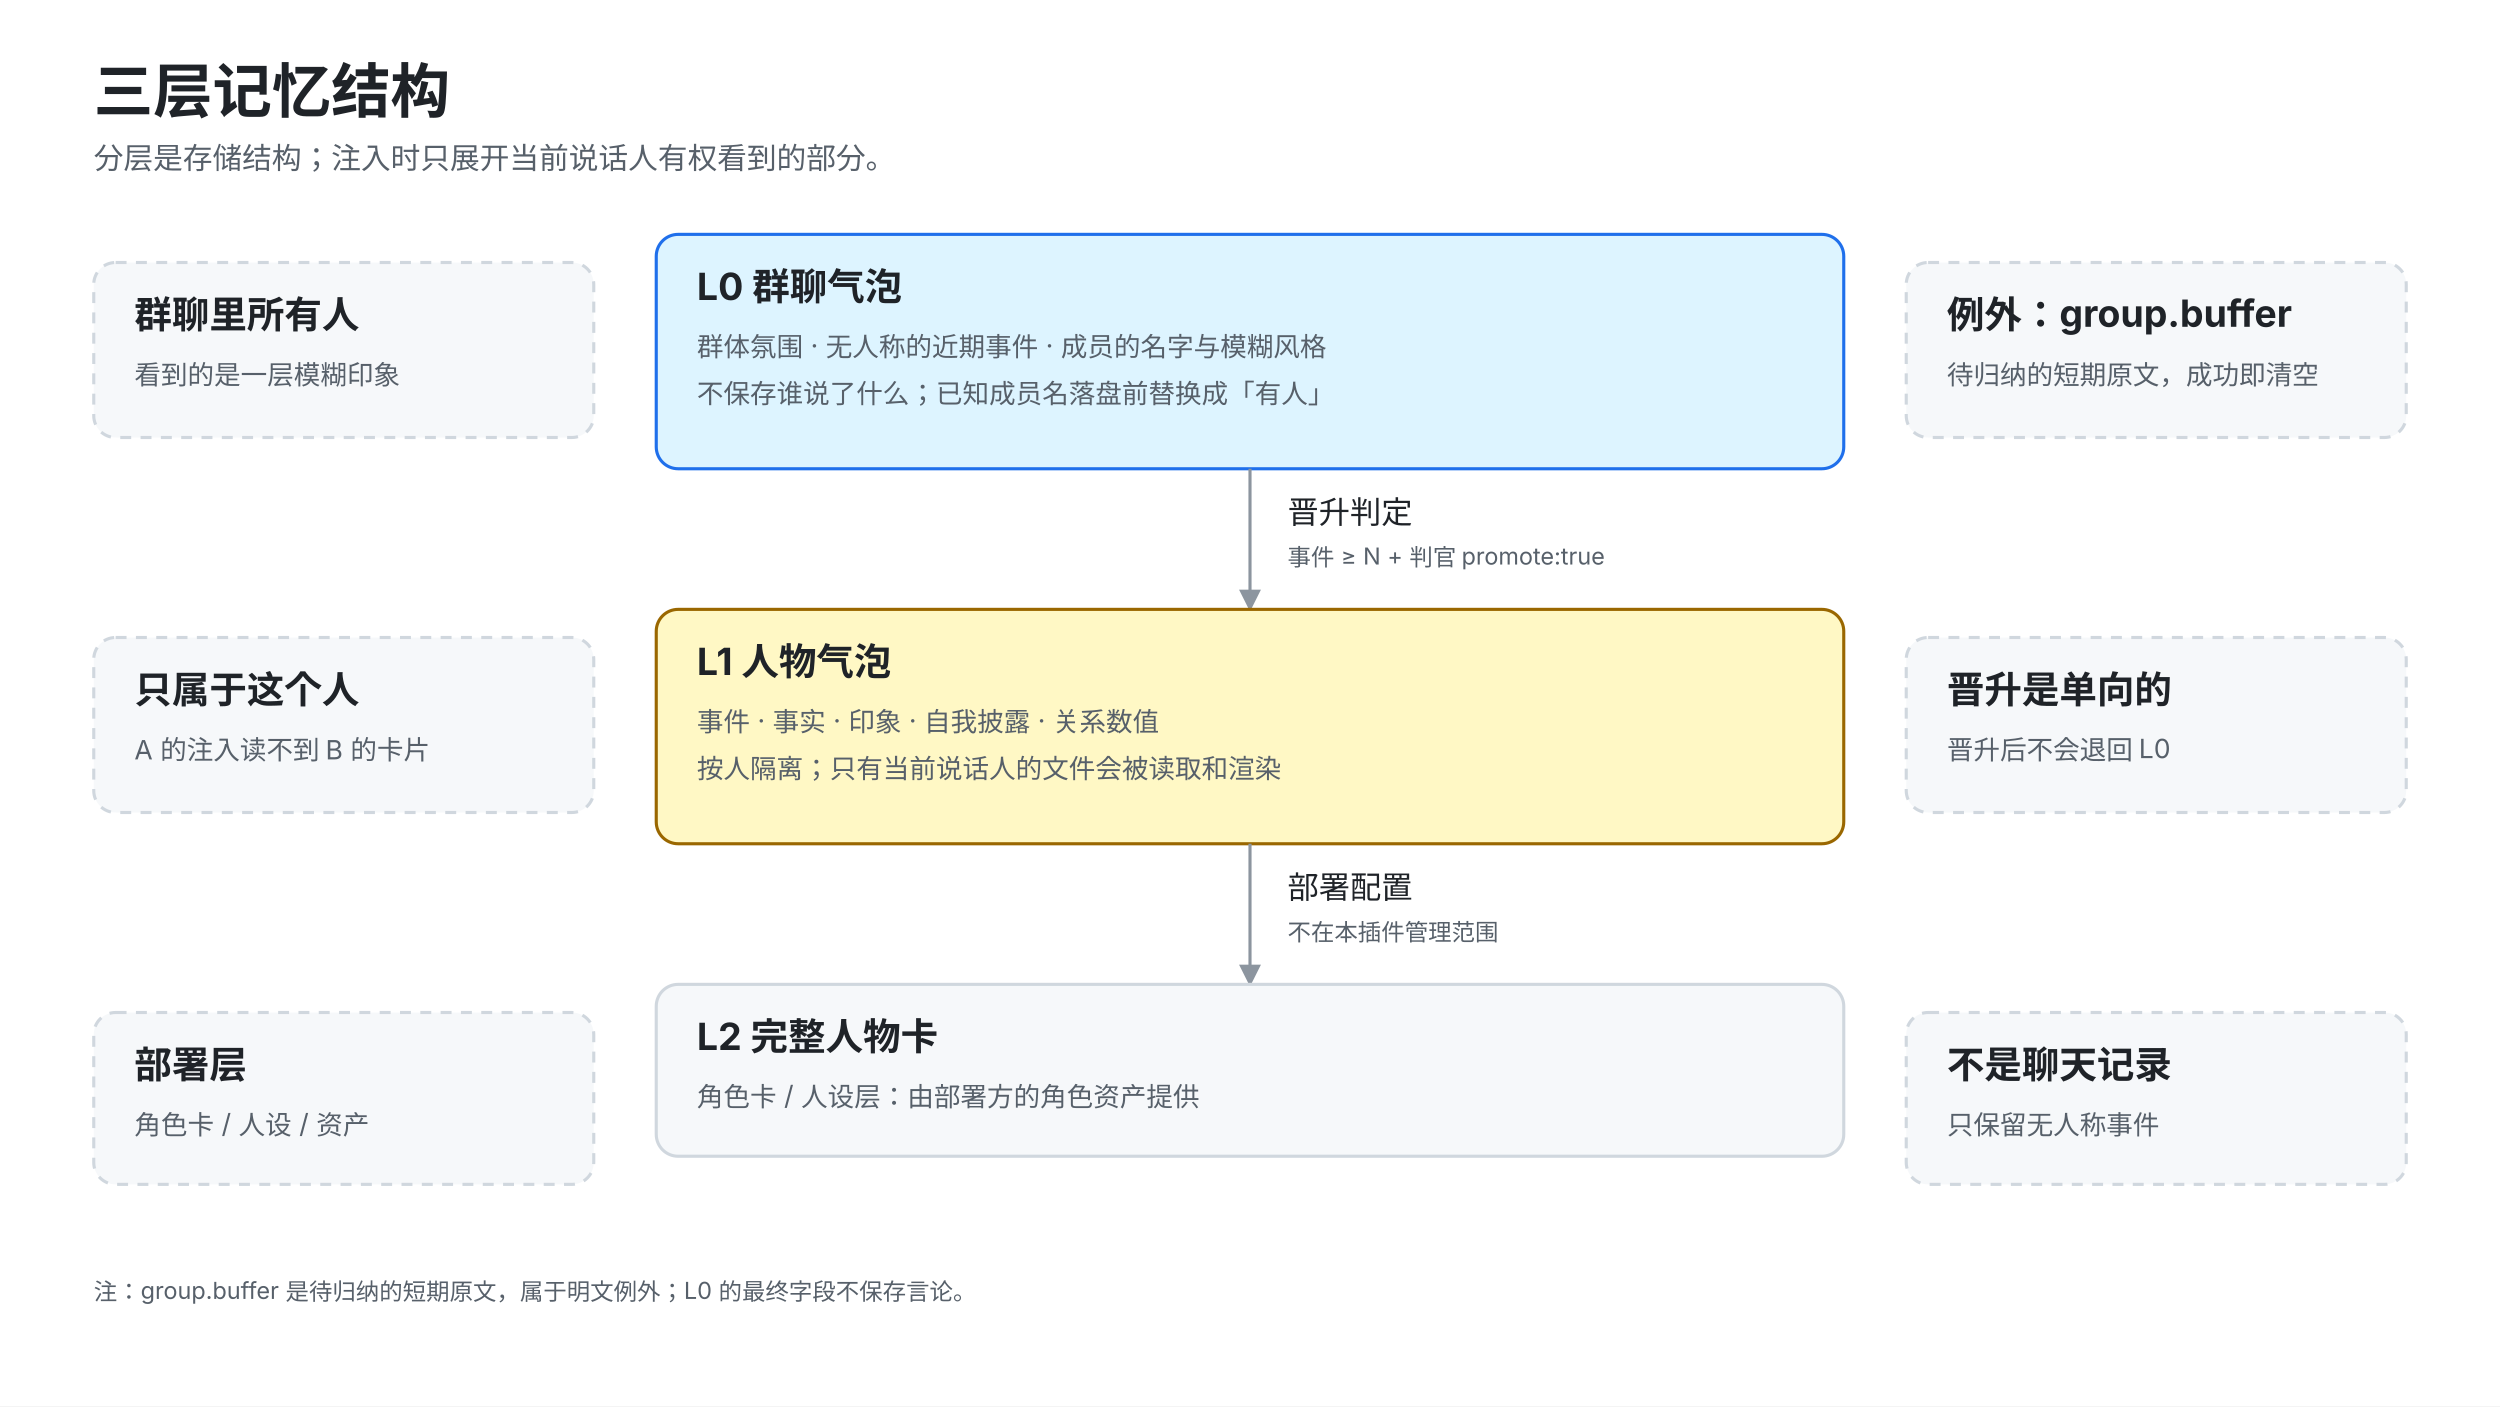
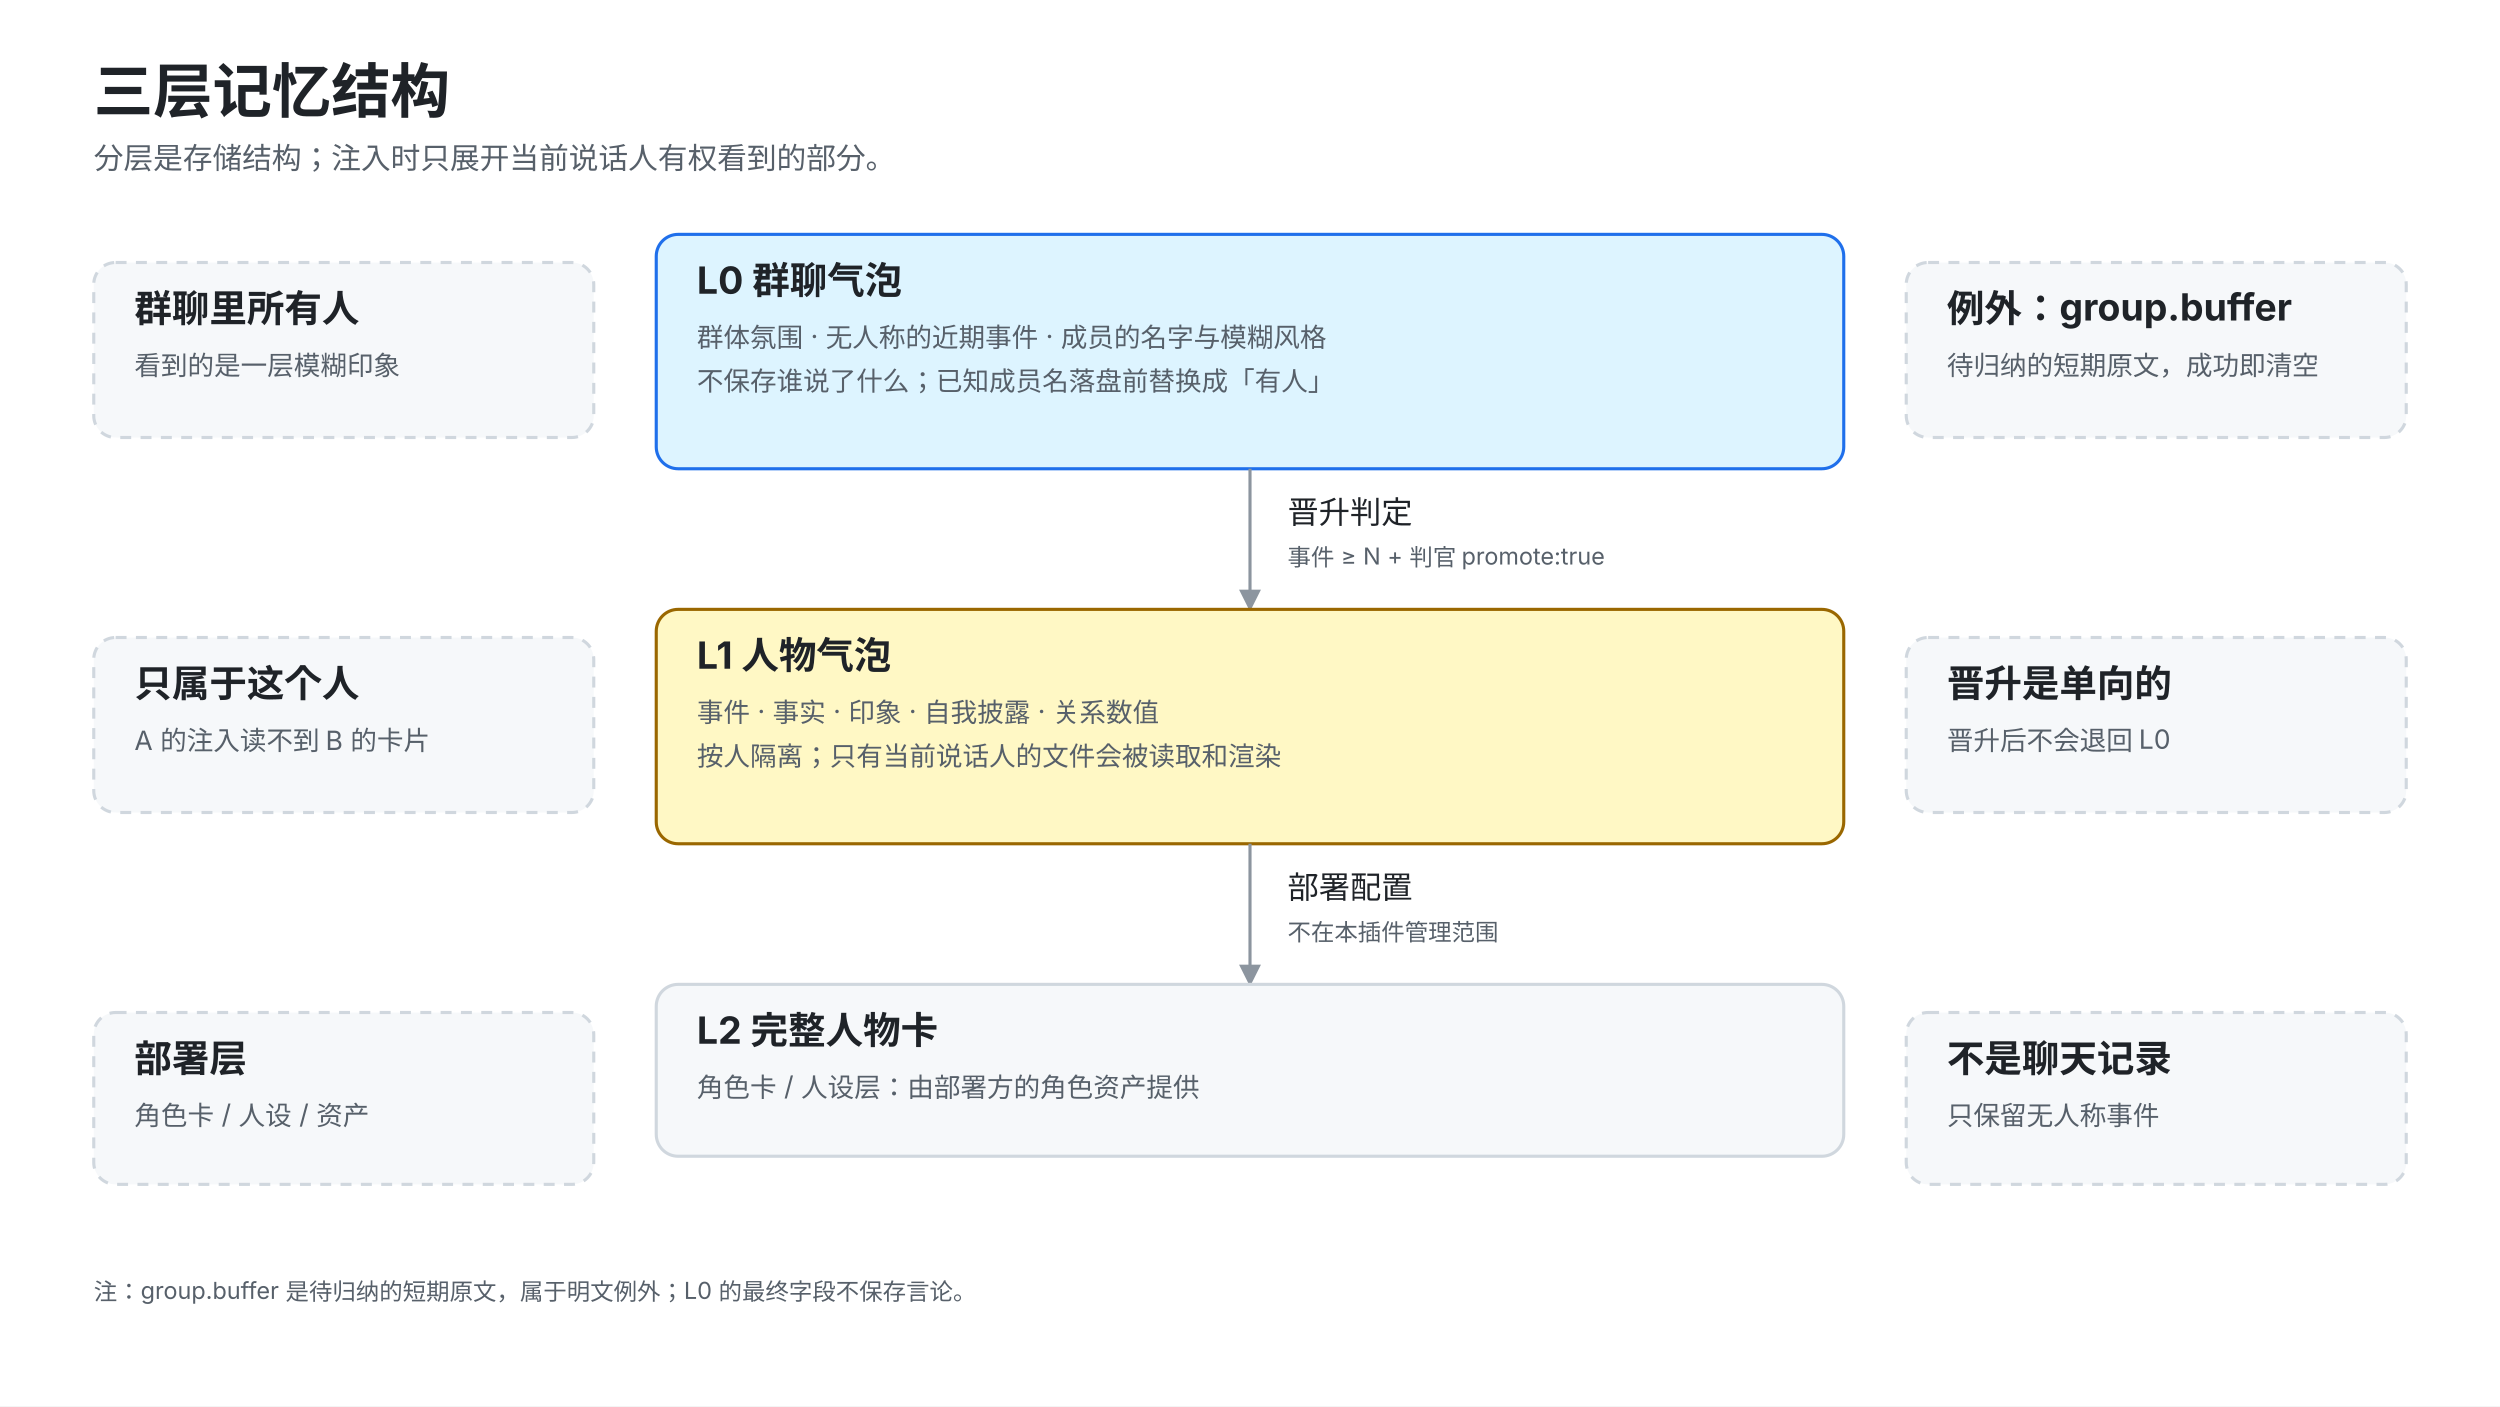
<svg xmlns="http://www.w3.org/2000/svg" width="1200" height="675" viewBox="0 0 1600 900" role="img" aria-label="三层记忆结构">
  <defs>
    <marker id="arrow" viewBox="0 0 10 10" refX="9" refY="5" markerWidth="7" markerHeight="7" orient="auto-start-reverse">
      <path d="M 0 0 L 10 5 L 0 10 z" fill="#8c959f" />
    </marker>
  </defs>
  <style>
    text { font-family: system-ui, -apple-system, "Segoe UI", "Noto Sans SC", "Microsoft YaHei", sans-serif; fill: #1f2328; }
    .h { font-size: 38px; font-weight: 700; }
    .sub { font-size: 19px; fill: #57606a; }
    .title { font-size: 24px; font-weight: 700; }
    .b { font-size: 20px; }
    .s { font-size: 17px; fill: #57606a; }
    .n { font-size: 15px; fill: #57606a; }
    .arr { stroke: #8c959f; stroke-width: 2; fill: none; marker-end: url(#arrow); }
    .dash { stroke: #8c959f; stroke-width: 2; fill: none; stroke-dasharray: 7 6; marker-end: url(#arrow); }
  </style>
  <rect width="1600" height="900" fill="#ffffff" />
  <text x="60" y="72" class="h">三层记忆结构</text>
  <text x="60" y="108" class="sub">分层是存储结构；注入时只展开当前说话人有权看到的部分。</text>
  <rect x="420" y="150" width="760" height="150" rx="14" fill="#ddf4ff" stroke="#1f6feb" stroke-width="2" />
-   <text x="446" y="192" class="title">L0  群聊气泡</text>
-   <text x="446" y="228" class="s">群体氛围 · 无人称的近期事件 · 成员的名字与模糊风格</text>
-   <text x="446" y="258" class="s">不保存谁说了什么；已知成员名落盘前替换成「有人」</text>
+   <text x="446" y="188" class="title">L0  群聊气泡</text>
+   <text x="446" y="222" class="s">群体氛围 · 无人称的近期事件 · 成员的名字与模糊风格</text>
+   <text x="446" y="250" class="s">不保存谁说了什么；已知成员名落盘前替换成「有人」</text>
  <rect x="60" y="168" width="320" height="112" rx="14" fill="#f6f8fa" stroke="#d0d7de" stroke-width="2" stroke-dasharray="7 6" />
-   <text x="86" y="210" class="title">群聊里所有人</text>
-   <text x="86" y="246" class="s">看到的是一层模糊印象</text>
+   <text x="86" y="206" class="title">群聊里所有人</text>
+   <text x="86" y="240" class="s">看到的是一层模糊印象</text>
  <rect x="1220" y="168" width="320" height="112" rx="14" fill="#f6f8fa" stroke="#d0d7de" stroke-width="2" stroke-dasharray="7 6" />
-   <text x="1246" y="210" class="title">例外：group.buffer</text>
-   <text x="1246" y="246" class="s">待归纳的短期原文，成功即清空</text>
+   <text x="1246" y="206" class="title">例外：group.buffer</text>
+   <text x="1246" y="240" class="s">待归纳的短期原文，成功即清空</text>
  <path d="M 800 300 L 800 390" class="arr" />
  <text x="824" y="335" class="b">晋升判定</text>
  <text x="824" y="362" class="n">事件 ≥ N + 判官 promote:true</text>
  <rect x="420" y="390" width="760" height="150" rx="14" fill="#fff8c5" stroke="#9a6700" stroke-width="2" />
-   <text x="446" y="432" class="title">L1  人物气泡</text>
-   <text x="446" y="468" class="s">事件 · 事实 · 印象 · 自我披露 · 关系数值</text>
-   <text x="446" y="498" class="s">按人隔离；只有当前说话人的文件会被读取和渲染</text>
+   <text x="446" y="428" class="title">L1  人物气泡</text>
+   <text x="446" y="462" class="s">事件 · 事实 · 印象 · 自我披露 · 关系数值</text>
+   <text x="446" y="490" class="s">按人隔离；只有当前说话人的文件会被读取和渲染</text>
  <rect x="60" y="408" width="320" height="112" rx="14" fill="#f6f8fa" stroke="#d0d7de" stroke-width="2" stroke-dasharray="7 6" />
-   <text x="86" y="450" class="title">只属于这个人</text>
-   <text x="86" y="486" class="s">A 的注入读不到 B 的卡片</text>
+   <text x="86" y="446" class="title">只属于这个人</text>
+   <text x="86" y="480" class="s">A 的注入读不到 B 的卡片</text>
  <rect x="1220" y="408" width="320" height="112" rx="14" fill="#f6f8fa" stroke="#d0d7de" stroke-width="2" stroke-dasharray="7 6" />
-   <text x="1246" y="450" class="title">晋升是单向的</text>
-   <text x="1246" y="486" class="s">晋升后不会退回 L0</text>
+   <text x="1246" y="446" class="title">晋升是单向的</text>
+   <text x="1246" y="480" class="s">晋升后不会退回 L0</text>
  <path d="M 800 540 L 800 630" class="arr" />
  <text x="824" y="575" class="b">部署配置</text>
  <text x="824" y="602" class="n">不在本插件管理范围</text>
  <rect x="420" y="630" width="760" height="110" rx="14" fill="#f6f8fa" stroke="#d0d7de" stroke-width="2" />
-   <text x="446" y="672" class="title">L2  完整人物卡</text>
-   <text x="446" y="708" class="s">角色卡 / 人设层：由部署方的角色资产提供</text>
+   <text x="446" y="668" class="title">L2  完整人物卡</text>
+   <text x="446" y="702" class="s">角色卡 / 人设层：由部署方的角色资产提供</text>
  <rect x="60" y="648" width="320" height="110" rx="14" fill="#f6f8fa" stroke="#d0d7de" stroke-width="2" stroke-dasharray="7 6" />
-   <text x="86" y="690" class="title">部署层</text>
-   <text x="86" y="726" class="s">角色卡 / 人设 / 资产</text>
+   <text x="86" y="686" class="title">部署层</text>
+   <text x="86" y="720" class="s">角色卡 / 人设 / 资产</text>
  <rect x="1220" y="648" width="320" height="110" rx="14" fill="#f6f8fa" stroke="#d0d7de" stroke-width="2" stroke-dasharray="7 6" />
-   <text x="1246" y="690" class="title">不是聊天记录</text>
-   <text x="1246" y="726" class="s">只保留无人称事件</text>
+   <text x="1246" y="686" class="title">不是聊天记录</text>
+   <text x="1246" y="720" class="s">只保留无人称事件</text>
  <text x="60" y="832" class="n">注：group.buffer 是待归纳的短期原文，属于明文例外；L0 的最终字段不保存言论。</text>
</svg>
